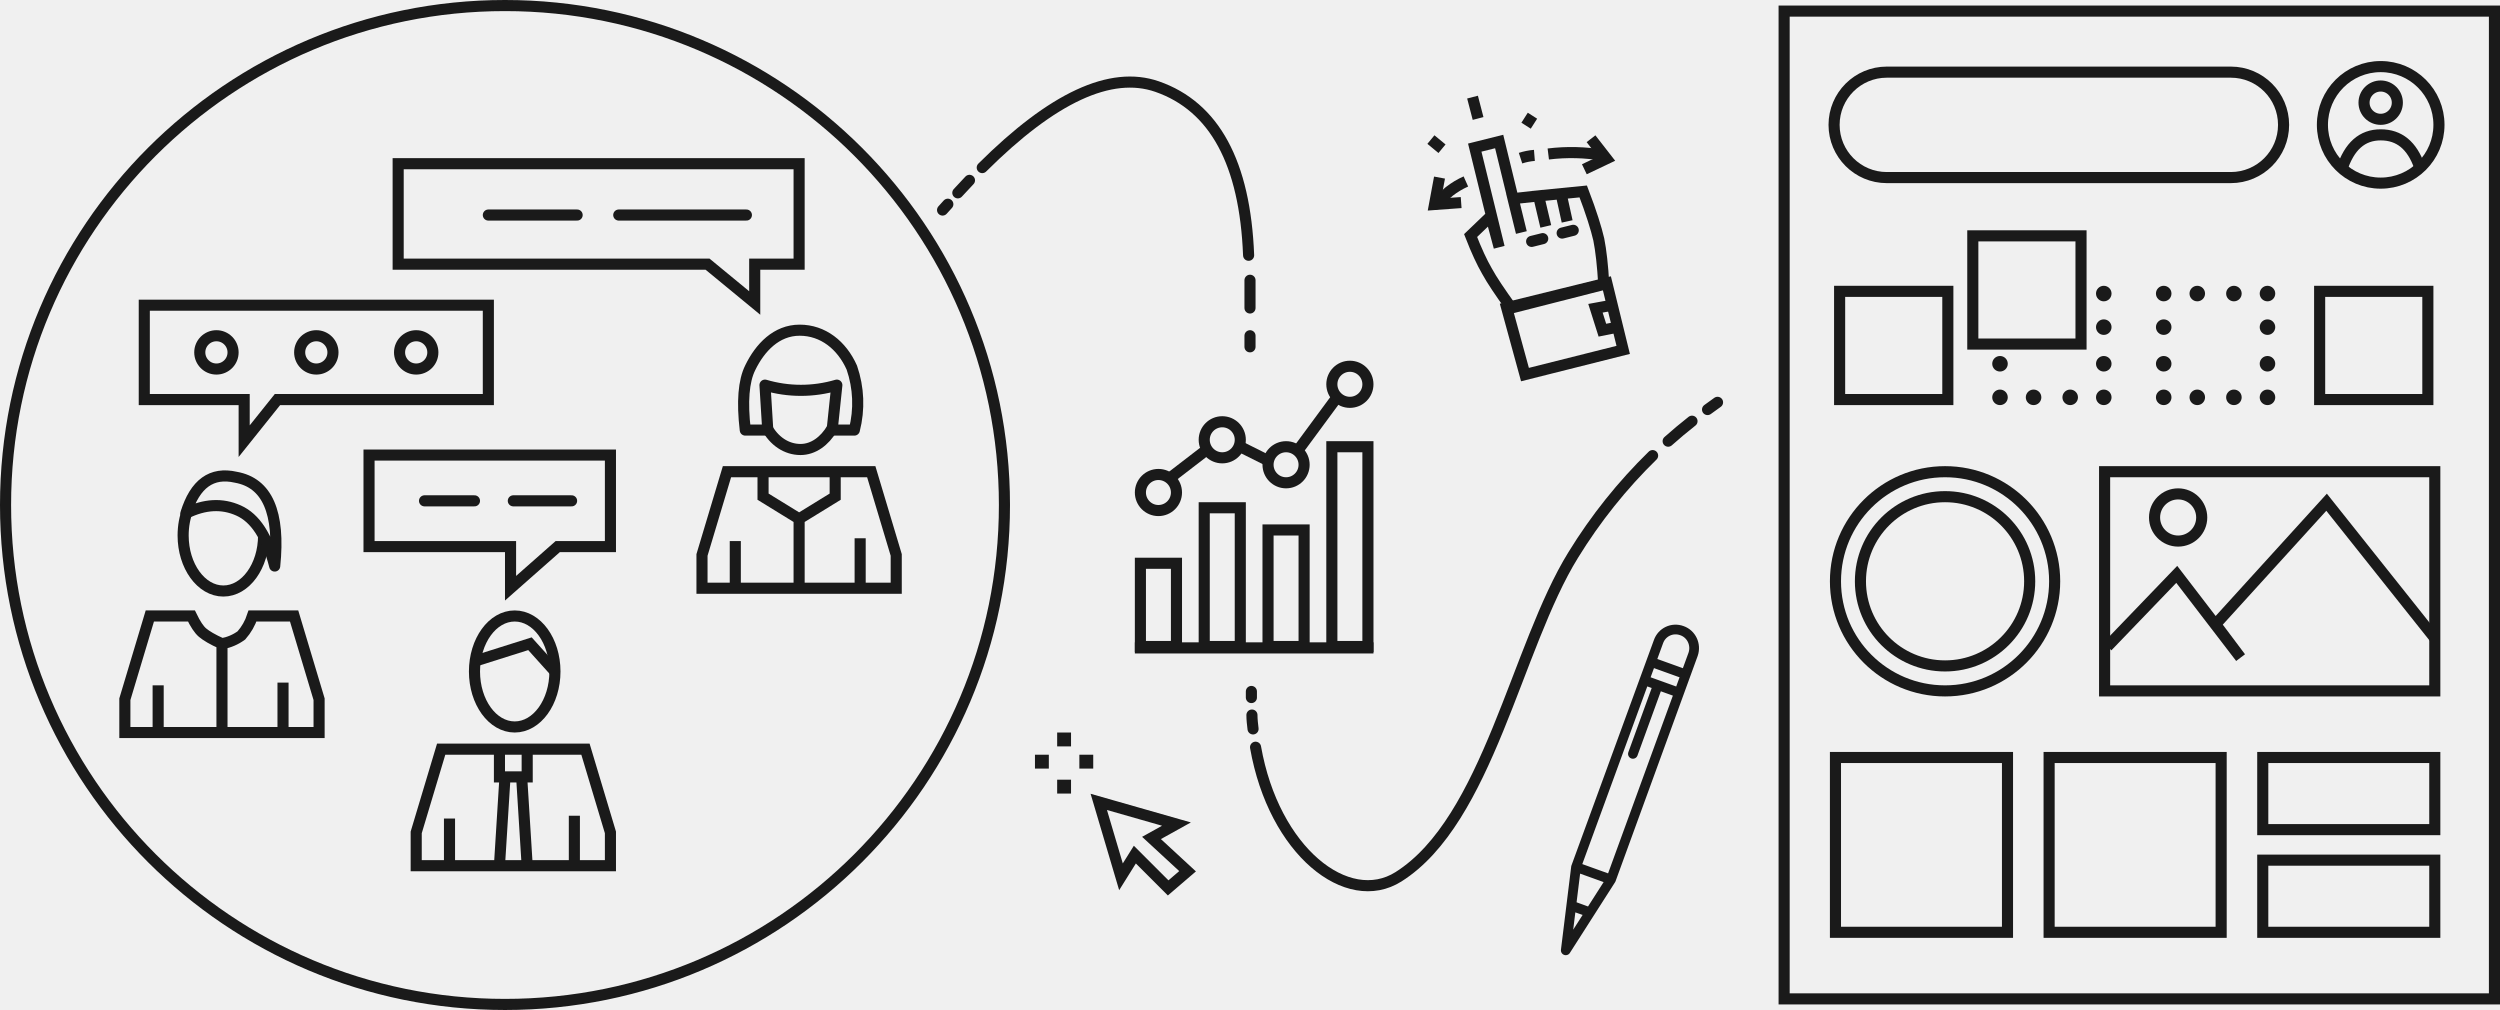
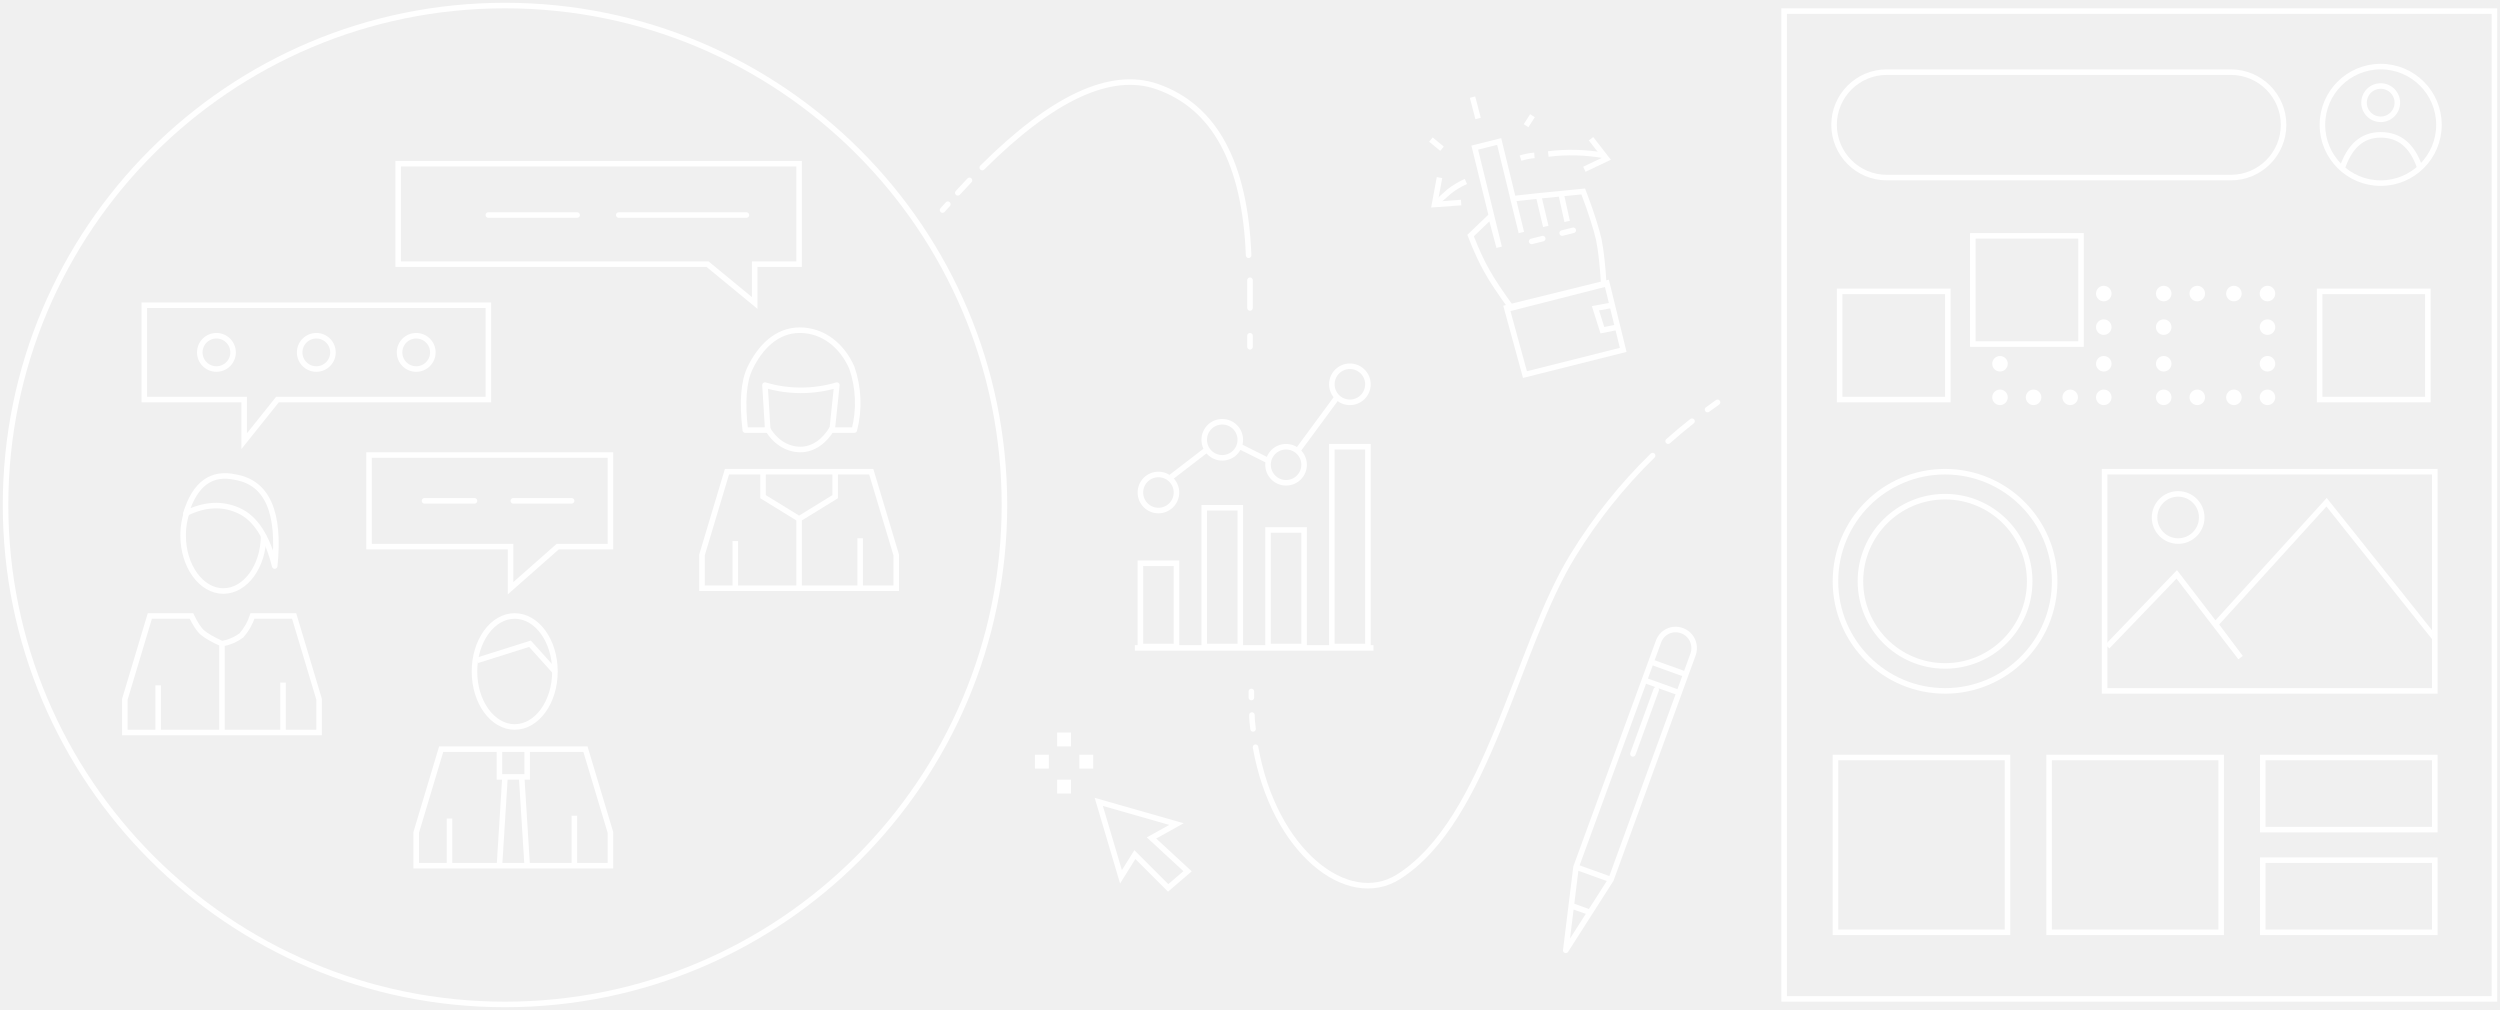
<svg xmlns="http://www.w3.org/2000/svg" viewBox="0 0 901 364">
  <g fill="none" fill-rule="evenodd">
-     <g stroke="#1A1A1A" stroke-width="4" transform="matrix(-1 0 0 1 362 2)">
+     <g stroke="#fff" stroke-width="2" transform="matrix(-1 0 0 1 362 2)">
      <path d="M267 191c0 11 6.5 20 14.5 20s14.5-9 14.5-20c0-3.4-.6-6.6-1.7-9.4" />
      <path stroke-linejoin="round" d="M295 183c-6.7-3.3-13-3.7-19-1s-10.3 9.3-13 20c-2-19.3 2.7-30 14-32 8.7-2 14.7 2.3 18 13z" />
      <path d="M247 262v-12l9-30h15a20 20 0 0 0 4 7 17 17 0 0 0 7 3c3.4-1.5 5.7-2.9 7-4 1.3-1.1 2.6-3.1 4-6h15l9 30v12h-12v-17 17h-23v-32 32h-22v-18 18h-13z" />
      <g transform="translate(142 220)">
        <ellipse cx="34.5" cy="20" rx="14.5" ry="20" />
        <path d="M0 90V78l9-30h21v10h2l-2 32 2-32h6l2 32-2-32h2V48h-9 30l9 30v12H58V73v17H13V72v18zM20 20l9-10 19 6" />
      </g>
      <g transform="translate(186 108)">
        <path d="M88 49L76 34H0V0h124v34H88z" />
        <circle cx="26" cy="17" r="6" />
        <circle cx="62" cy="17" r="6" />
        <circle cx="98" cy="17" r="6" />
      </g>
      <path d="M39 210v-12l9-30h39-26v9l13 8 13-8v-9h13l9 30v12H97v-17 17H74v-25 25H52v-18 18zM62.1 152.4c2.7 4.6 6.8 7.6 11.4 7.6 5 0 9.6-3 12.3-8.2" />
      <path stroke-linejoin="round" d="M60.4 136.8a45.6 45.6 0 0 0 25.9 0l-1 16.2h8.1c1.2-10.2.6-17.7-1.8-22.5-3.5-7.2-9.4-13.5-17.8-13.5s-15.2 5.4-18.8 13.5a39.2 39.2 0 0 0-.9 22.5h8l-1.7-16.2z" />
      <g>
        <path d="M178 210l-17-15h-19v-33h87v33h-51z" />
        <path stroke-linecap="round" d="M156 178.5h21M191 178.5h18" />
      </g>
      <g>
        <path d="M90 107.2v-14H74V57h144.5v36.2H107z" />
        <path stroke-linecap="round" d="M93 75.5h46M154 75.5h32" />
      </g>
      <circle cx="180" cy="180" r="180" />
    </g>
-     <path stroke="#1A1A1A" stroke-linecap="round" stroke-linejoin="round" stroke-width="3.5" d="M568 312.5l29.7-81.2c1.2-3.5 5-5.3 8.5-4 3.4 1.2 5.2 5 4 8.5L580.6 317l-12.5-4.5zm0 0l-3.7 30 16.3-25.5-12.5-4.5zm-1.3 14l6.3 2.3-6.3-2.2zm29.6-87.5l10 3.6-10-3.6zm-2.4 6.6l10 3.6-10-3.6zm3 3l-8.4 23.1 8.4-23.1z" />
-     <g stroke="#1A1A1A" stroke-width="4" transform="translate(409 130)">
+     <path stroke="#fff" stroke-linecap="round" stroke-linejoin="round" stroke-width="2" d="M568 312.5l29.7-81.2c1.2-3.5 5-5.3 8.5-4 3.4 1.2 5.2 5 4 8.5L580.6 317l-12.5-4.5zm0 0l-3.7 30 16.3-25.5-12.5-4.5zm-1.3 14l6.3 2.3-6.3-2.2zm29.6-87.5l10 3.6-10-3.6zm-2.4 6.6l10 3.6-10-3.6zm3 3l-8.4 23.1 8.4-23.1z" />
+     <g stroke="#fff" stroke-width="2" transform="translate(409 130)">
      <path d="M2 73h13v30H2zM25 53h13v50H25zM48 61h13v42H48zM71 31h13v72H71z" />
      <circle cx="8.5" cy="47.5" r="6.5" />
      <circle cx="31.5" cy="28.5" r="6.5" />
      <circle cx="54.5" cy="37.5" r="6.5" />
      <circle cx="77.5" cy="8.5" r="6.5" />
      <path d="M13 42l13-10M38 31l10 5M59 32l14-19M0 103.5h86" />
    </g>
-     <path fill="#1A1A1A" d="M373 272h5v5h-5zM381 264h5v5h-5zM389 272h5v5h-5zM381 281h5v5h-5z" />
-     <path stroke="#1A1A1A" stroke-width="4" d="M421 320l7-6-13-12 9-5-28-8 8 27 5-8z" />
-     <g stroke="#1A1A1A" stroke-linecap="round" stroke-width="4">
+     <path fill="#fff" d="M373 272h5v5h-5zM381 264h5v5h-5zM389 272h5v5h-5zM381 281h5v5h-5z" />
+     <path stroke="#fff" stroke-width="2" d="M421 320l7-6-13-12 9-5-28-8 8 27 5-8z" />
+     <g stroke="#fff" stroke-linecap="round" stroke-width="2">
      <path stroke-linejoin="round" d="M339.7 75.7l1.9-2.1m3.6-4.1l4.2-4.5m4.6-4.6c25.3-25.2 46.3-35 63-29.2 20.7 7.2 31.7 27.5 33 60.8" />
      <path d="M450.5 101v10M450.5 121v4" />
    </g>
-     <g stroke="#1A1A1A" stroke-linecap="round" stroke-width="4">
+     <g stroke="#fff" stroke-linecap="round" stroke-width="2">
      <path d="M451 249.2v2.2m.2 6.3c0 1.7.2 3.3.4 5m.9 6.6c6.6 37.5 33.1 58.3 51.5 46.7 32.2-20.3 42.5-82.9 63-116a186.4 186.4 0 0 1 28.6-35.8m5.6-5.2a182 182 0 0 1 8.6-7.2m5.6-4.2l3.6-2.6" />
    </g>
-     <g stroke="#1A1A1A" stroke-width="4">
+     <g stroke="#fff" stroke-width="2">
      <path d="M549.6 135l35.4-8.9-5.9-24.1-36.1 8.9z" />
      <path d="M581 110l-6 1.1 2.5 7.9 5.5-1.1M544.7 111c-4.1-5.7-7-10-8.8-13.3-1.8-3.1-3.8-7.4-5.9-12.8l7.3-7 3 11.2-8.8-35.9 8.8-2.2 8 32.8-3-12.2 9.2-1 2.6 11-2.6-11 8.1-.8 2.2 10-2.2-10 8-.8c2.9 7.6 4.7 13.4 5.6 17.3.8 4 1.4 9.4 1.8 16.2l-33.3 8.5z" />
      <path stroke-linecap="round" d="M552 87l4-1M563 84l4-1" />
      <path d="M518.8 64l-1.8 9.7 9.6-.7" />
      <path d="M517 73.7l5.3-4.7a29 29 0 0 1 6-3.6M515.7 50.3l4 3.3M530.7 35l2 7.7M552.3 41.7l-2.3 3.6M553 56a22 22 0 0 0-5 1M578 56a68 68 0 0 0-20-.5" />
      <path d="M573.4 50l5.6 7.2-8 3.8" />
    </g>
    <g>
-       <path stroke="#1A1A1A" stroke-width="4" d="M643 4h256v356H643z" />
-       <g fill="#1A1A1A" transform="translate(777 103)">
+       <path stroke="#fff" stroke-width="2" d="M643 4h256v356H643z" />
+       <g fill="#fff" transform="translate(777 103)">
        <circle cx="2.8" cy="2.8" r="2.8" />
        <circle cx="14.9" cy="2.8" r="2.8" />
        <circle cx="28.1" cy="2.8" r="2.8" />
        <circle cx="40.2" cy="2.8" r="2.8" />
        <circle cx="2.8" cy="40.2" r="2.8" />
        <circle cx="14.9" cy="40.2" r="2.8" />
        <circle cx="28.1" cy="40.2" r="2.8" />
        <circle cx="40.2" cy="40.2" r="2.8" />
        <circle cx="40.2" cy="14.9" r="2.8" />
        <circle cx="40.2" cy="28.1" r="2.8" />
        <circle cx="2.8" cy="14.9" r="2.8" />
        <circle cx="2.8" cy="28.1" r="2.8" />
      </g>
-       <g fill="#1A1A1A" transform="translate(718 103)">
+       <g fill="#fff" transform="translate(718 103)">
        <circle cx="40.2" cy="2.8" r="2.8" />
        <circle cx="2.8" cy="40.2" r="2.8" />
        <circle cx="14.9" cy="40.2" r="2.8" />
        <circle cx="28.1" cy="40.2" r="2.8" />
        <circle cx="40.2" cy="40.2" r="2.8" />
        <circle cx="40.2" cy="14.9" r="2.8" />
        <circle cx="40.2" cy="28.1" r="2.8" />
        <circle cx="2.8" cy="28.1" r="2.8" />
      </g>
-       <path stroke="#1A1A1A" stroke-width="4" d="M711 85h39v39h-39zM663 105h39v39h-39zM836 105h39v39h-39z" />
-       <g stroke="#1A1A1A" stroke-width="4">
+       <path stroke="#fff" stroke-width="2" d="M711 85h39v39h-39zM663 105h39v39h-39zM836 105h39v39h-39z" />
+       <g stroke="#fff" stroke-width="2">
        <g transform="translate(756.5 168)">
          <circle cx="28.5" cy="18.5" r="8.5" />
          <path d="M2 2h119v79H2z" />
          <path d="M3 65l25-26 23 30-9-12 40-44 39 49" />
        </g>
        <g transform="translate(659.5 168)">
          <circle cx="41.5" cy="41.5" r="39.5" />
          <circle cx="41.5" cy="41.5" r="30.5" />
        </g>
      </g>
-       <g stroke="#1A1A1A" stroke-width="4" transform="translate(659 24)">
+       <g stroke="#fff" stroke-width="2" transform="translate(659 24)">
        <g transform="translate(178)">
          <circle cx="21" cy="21" r="21" />
          <circle cx="21" cy="13" r="6" />
          <path d="M7 37c2.7-8.3 7.3-12.4 14-12.4s11.3 3.8 14 11.5" />
        </g>
        <rect width="162" height="38" x="2" y="2" rx="19" />
      </g>
-       <g stroke="#1A1A1A" stroke-width="4">
+       <g stroke="#fff" stroke-width="2">
        <path d="M661.5 273h62v63h-62zM738.5 273h62v63h-62zM815.5 273h62v26h-62zM815.5 310h62v26h-62z" />
      </g>
    </g>
  </g>
</svg>
